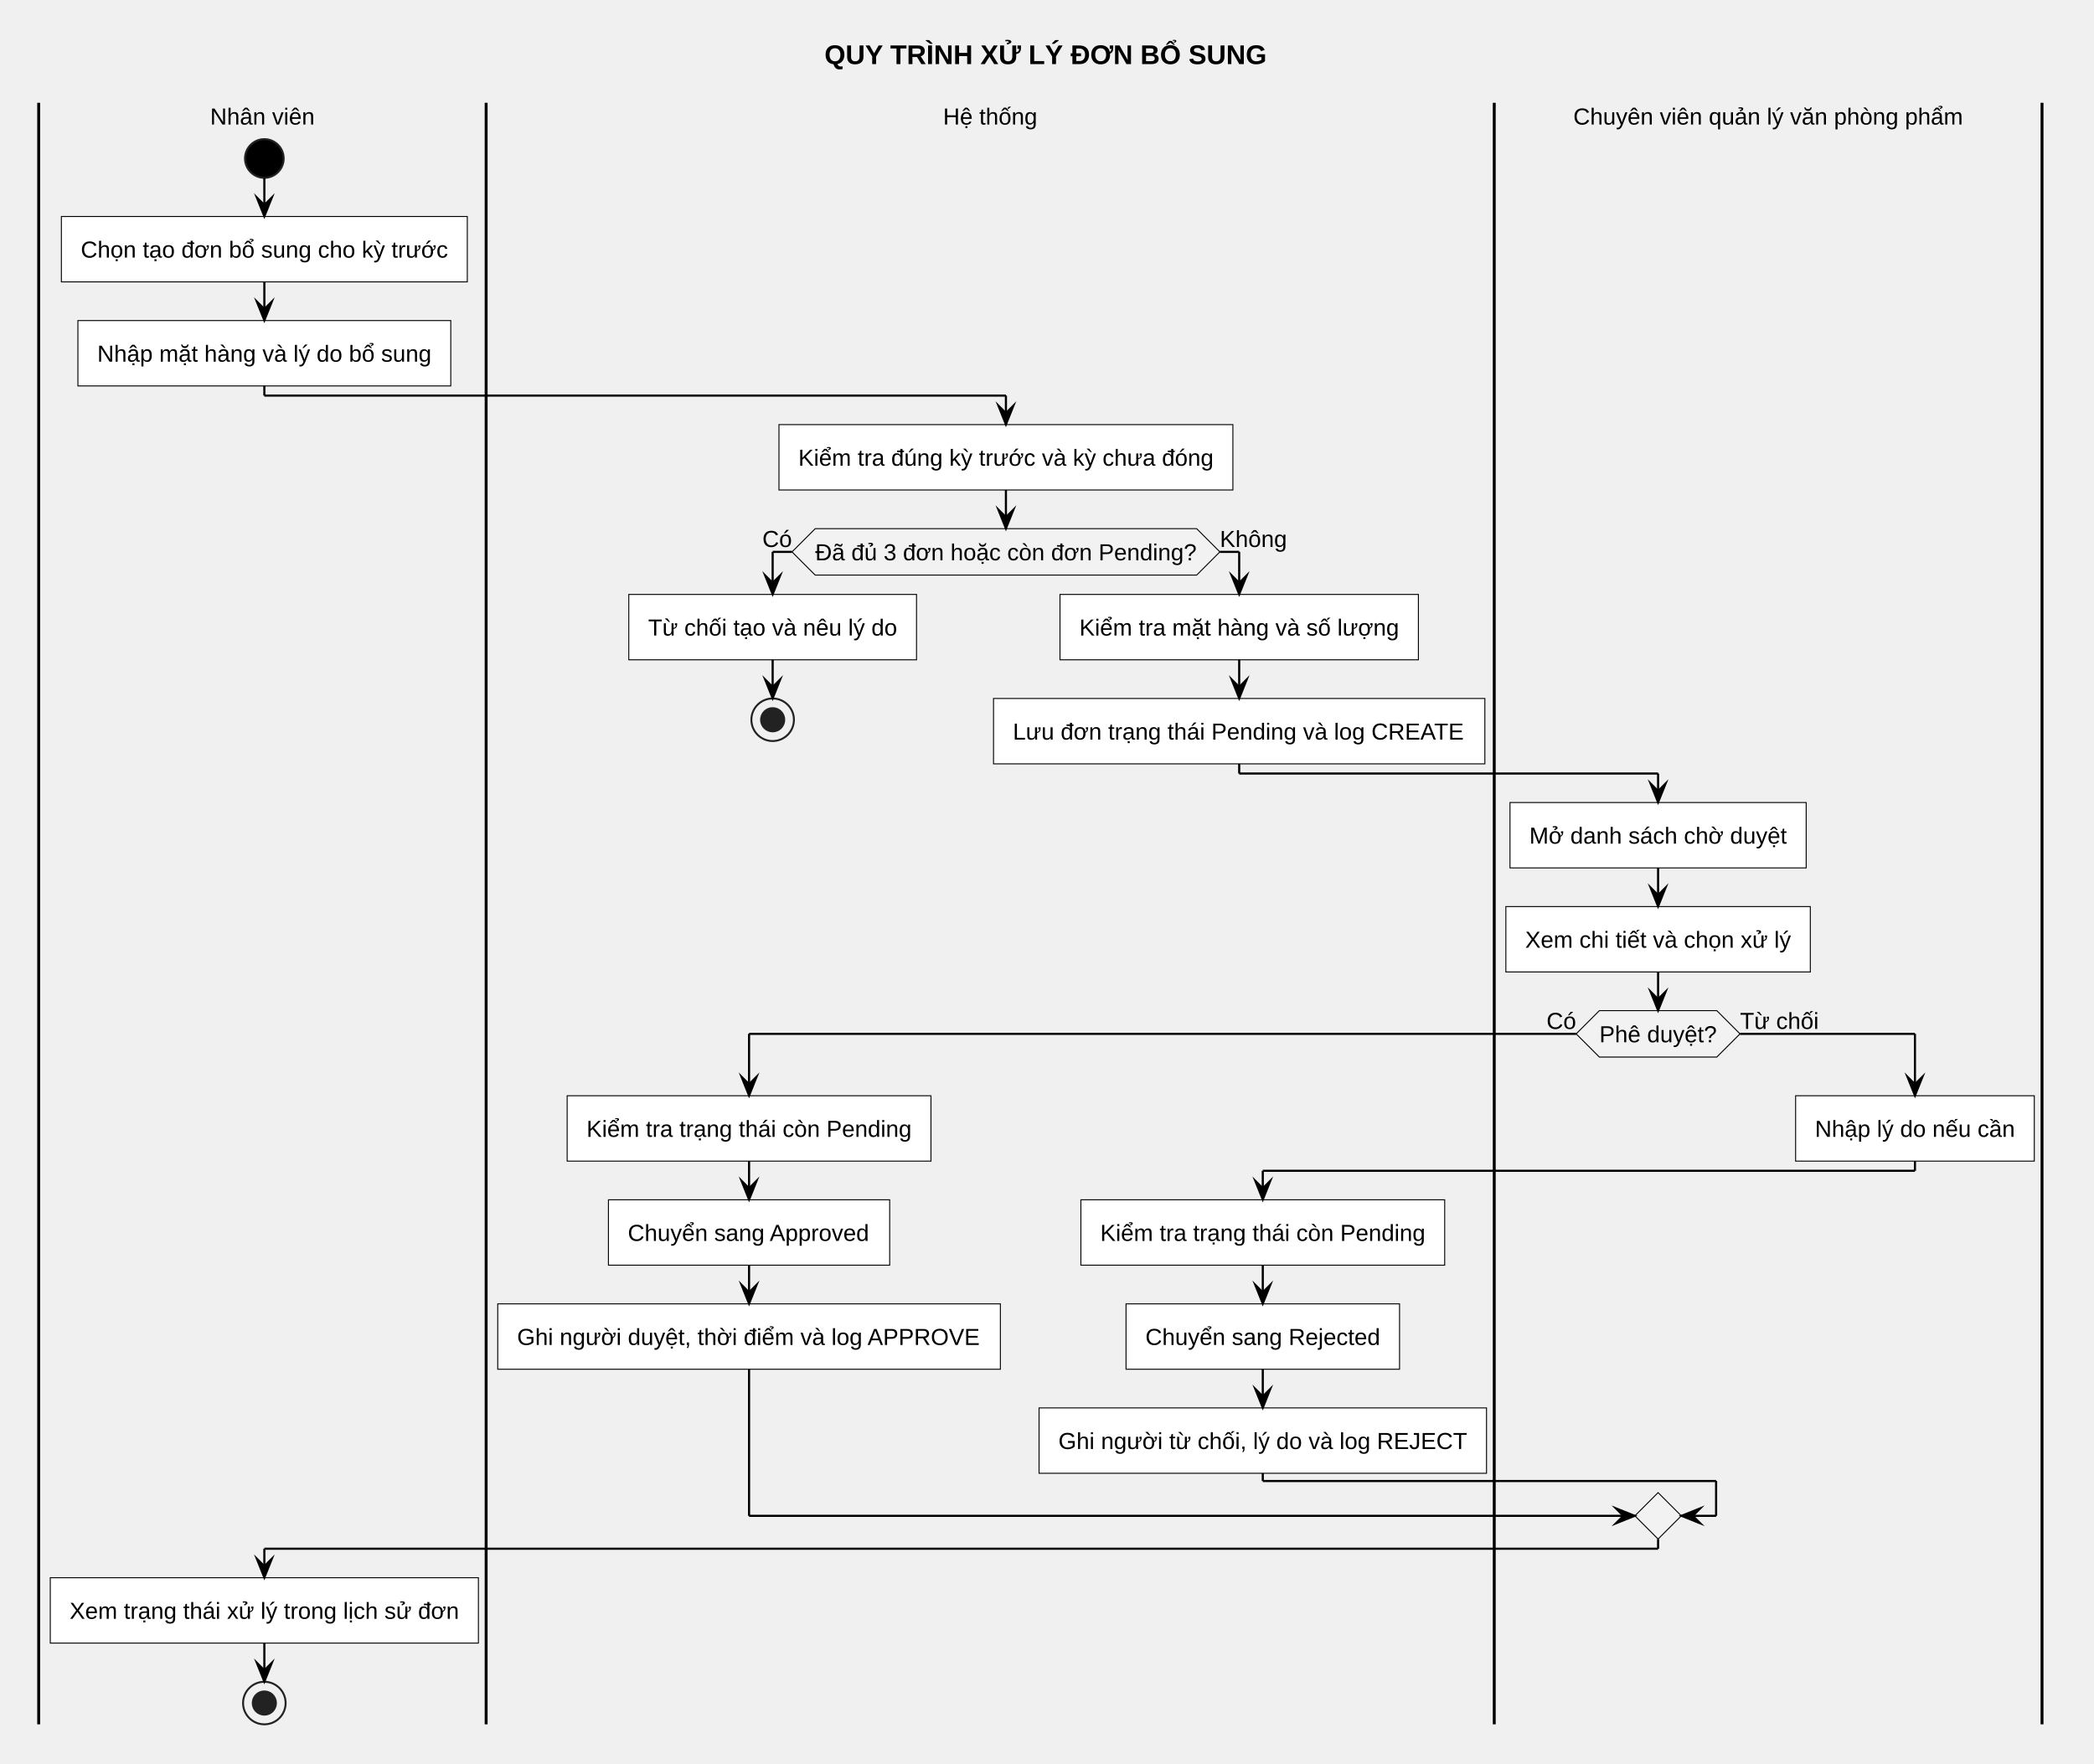
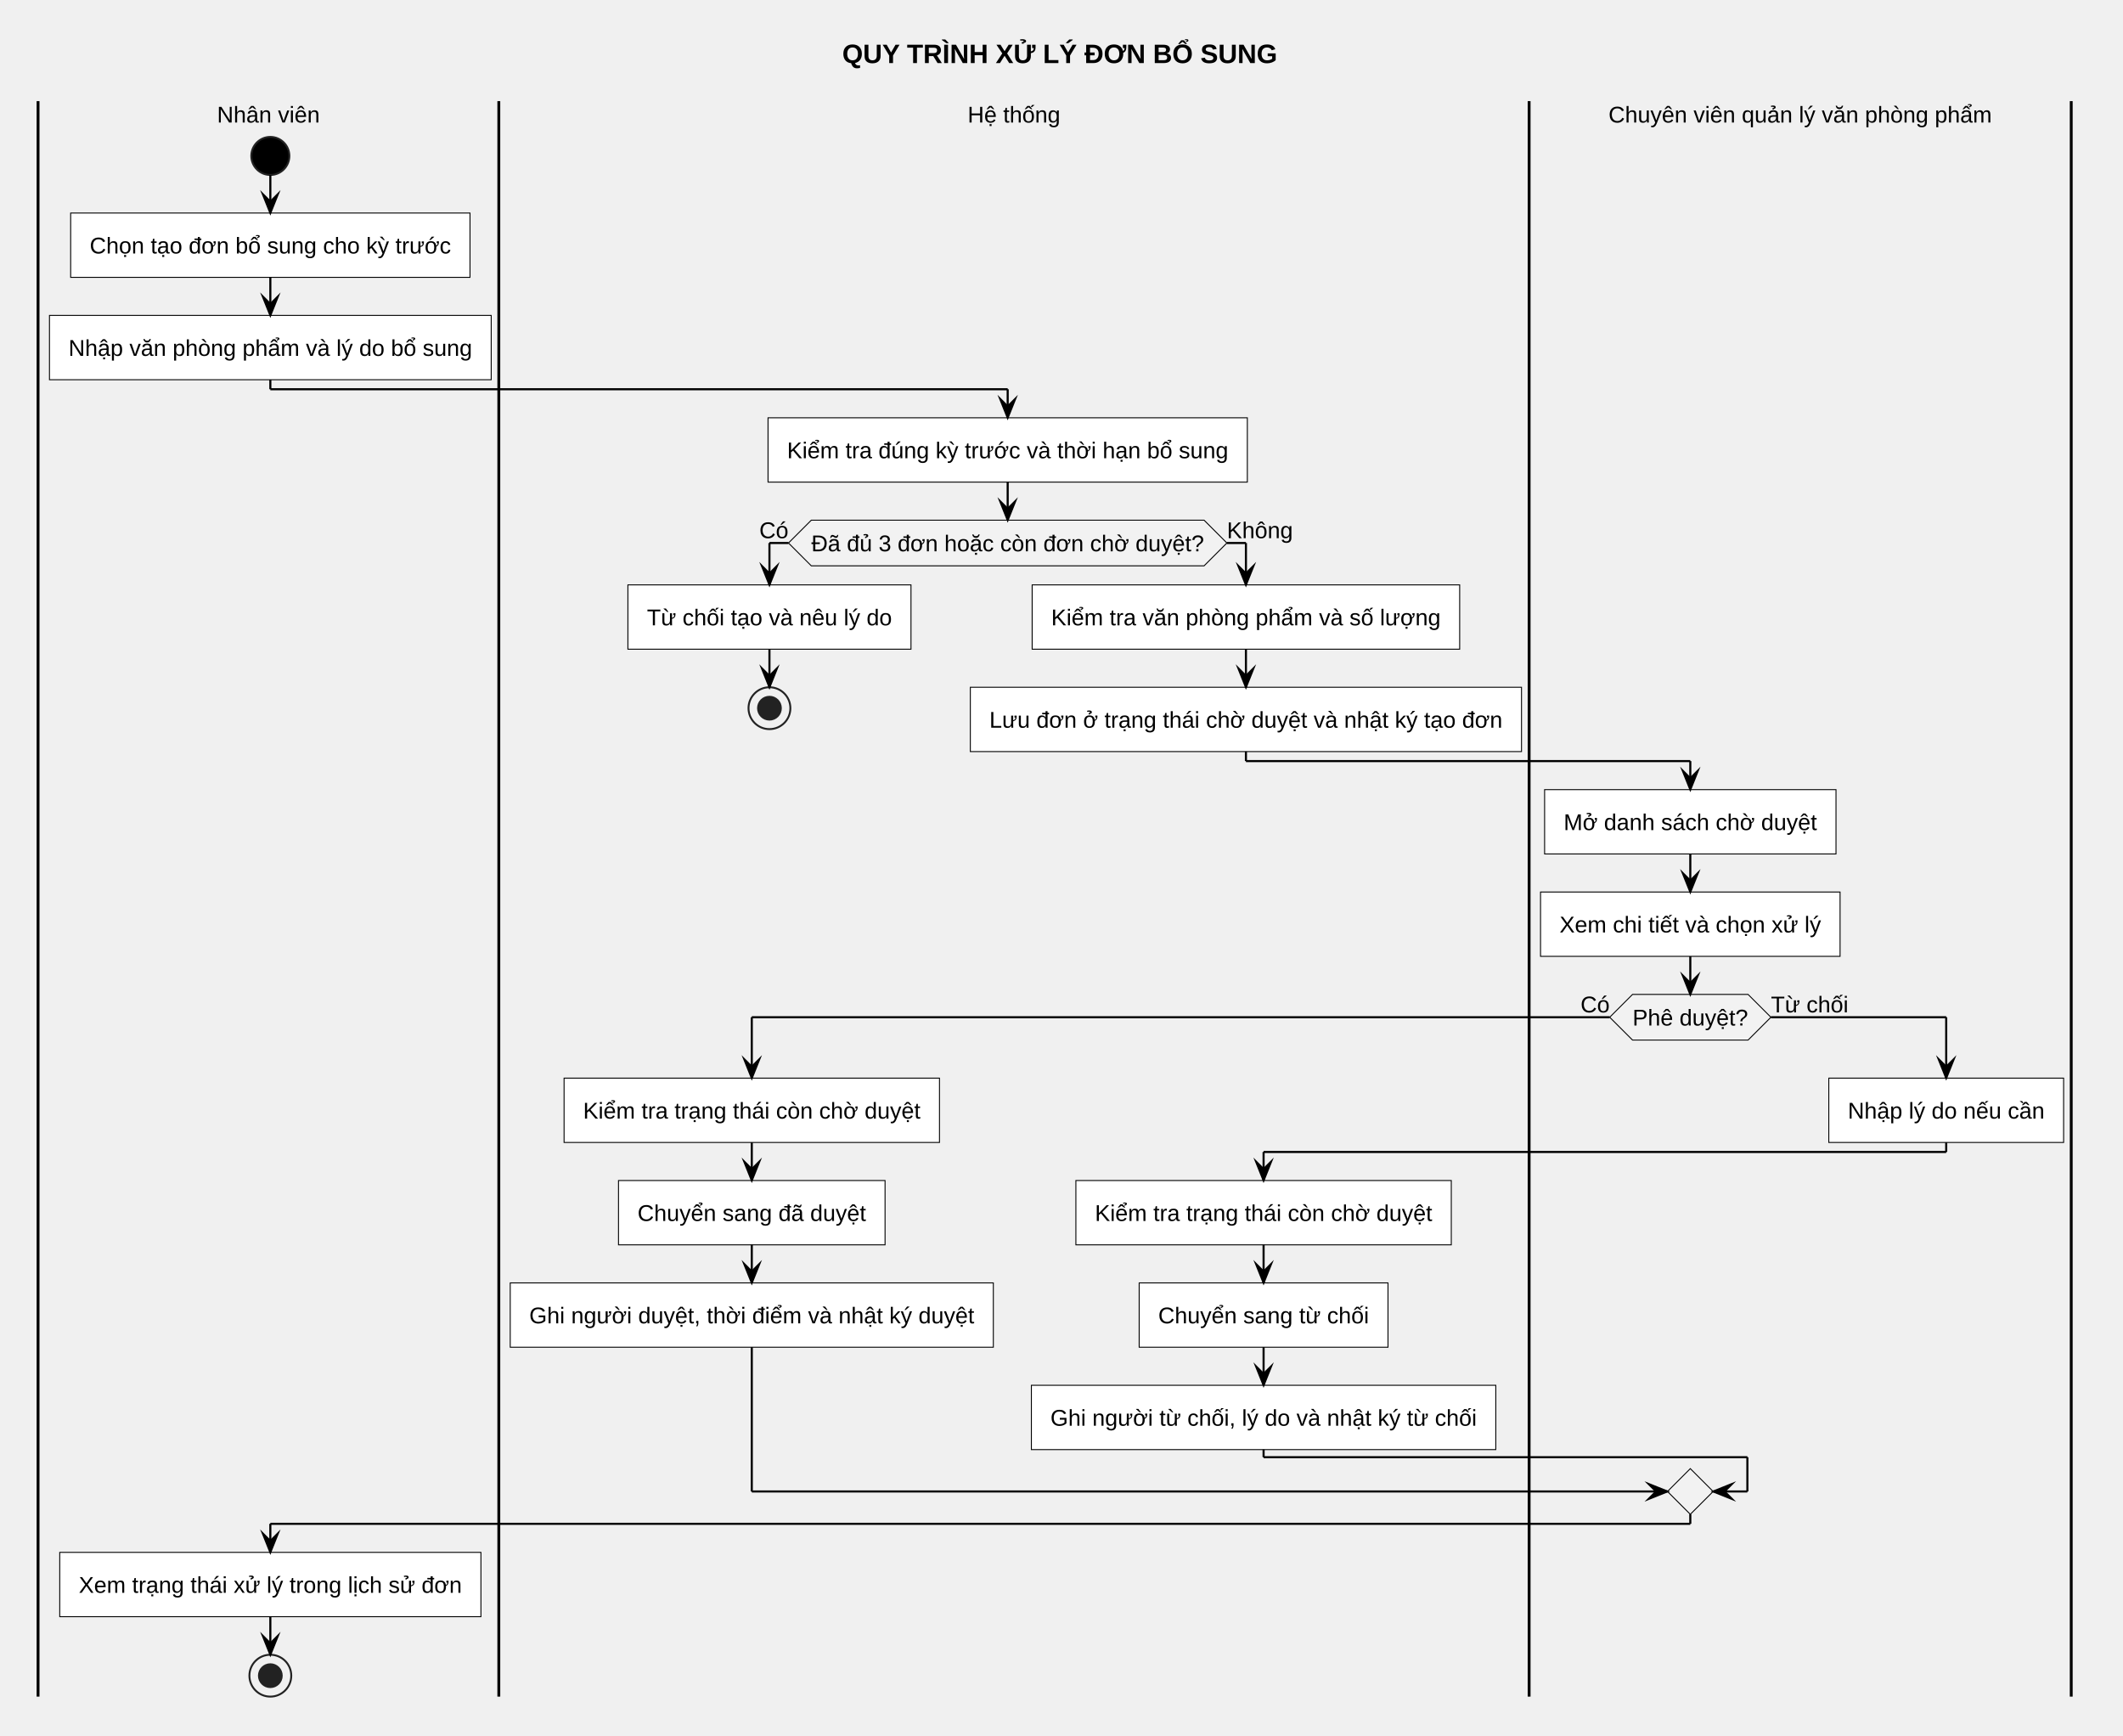
- <svg xmlns="http://www.w3.org/2000/svg" contentStyleType="text/css" data-diagram-type="ACTIVITY" height="1710px" preserveAspectRatio="none" style="width:2030px;height:1710px;background:#FFFFFF;" version="1.1" viewBox="0 0 2030 1710" width="2030.625px" zoomAndPan="magnify">
+ <svg xmlns="http://www.w3.org/2000/svg" contentStyleType="text/css" data-diagram-type="ACTIVITY" height="1710px" preserveAspectRatio="none" style="width:2092px;height:1710px;background:#FFFFFF;" version="1.1" viewBox="0 0 2092 1710" width="2092.5px" zoomAndPan="magnify">
  <defs />
  <g>
    <g class="title" data-source-line="2">
-       <text fill="#000000" font-family="Arial" font-size="26.25" font-weight="700" lengthAdjust="spacing" textLength="429.19" x="799.276" y="62.122">QUY TRÌNH XỬ LÝ ĐƠN BỔ SUNG</text>
+       <text fill="#000000" font-family="Arial" font-size="26.25" font-weight="700" lengthAdjust="spacing" textLength="429.19" x="829.958" y="62.122">QUY TRÌNH XỬ LÝ ĐƠN BỔ SUNG</text>
    </g>
-     <rect fill="none" height="25.873" style="stroke:none;stroke-width:1.875;" width="1943.367" x="37.5" y="99.641" />
-     <ellipse cx="256.267" cy="153.638" fill="#000000" rx="18.75" ry="18.75" style="stroke:#222222;stroke-width:1.875;" />
-     <rect fill="#FFFFFF" height="63.373" style="stroke:#000000;stroke-width:0.938;" width="393.512" x="59.511" y="209.888" />
-     <text fill="#000000" font-family="Arial" font-size="22.5" lengthAdjust="spacing" textLength="356.012" x="78.261" y="249.743">Chọn tạo đơn bổ sung cho kỳ trước</text>
-     <rect fill="#FFFFFF" height="63.373" style="stroke:#000000;stroke-width:0.938;" width="361.465" x="75.535" y="310.761" />
-     <text fill="#000000" font-family="Arial" font-size="22.5" lengthAdjust="spacing" textLength="323.965" x="94.285" y="350.616">Nhập mặt hàng và lý do bổ sung</text>
-     <rect fill="#FFFFFF" height="63.373" style="stroke:#000000;stroke-width:0.938;" width="415.034" x="48.75" y="1529.489" />
-     <text fill="#000000" font-family="Arial" font-size="22.5" lengthAdjust="spacing" textLength="377.534" x="67.5" y="1569.344">Xem trạng thái xử lý trong lịch sử đơn</text>
-     <ellipse cx="256.267" cy="1650.987" fill="none" rx="20.625" ry="20.625" style="stroke:#222222;stroke-width:1.875;" />
-     <ellipse cx="256.267" cy="1650.987" fill="#222222" rx="11.25" ry="11.25" style="stroke:#222222;stroke-width:1.875;" />
+     <rect fill="none" height="25.873" style="stroke:none;stroke-width:1.875;" width="2004.732" x="37.5" y="99.641" />
+     <ellipse cx="266.391" cy="153.638" fill="#000000" rx="18.75" ry="18.75" style="stroke:#222222;stroke-width:1.875;" />
+     <rect fill="#FFFFFF" height="63.373" style="stroke:#000000;stroke-width:0.938;" width="393.512" x="69.635" y="209.888" />
+     <text fill="#000000" font-family="Arial" font-size="22.5" lengthAdjust="spacing" textLength="356.012" x="88.385" y="249.743">Chọn tạo đơn bổ sung cho kỳ trước</text>
+     <rect fill="#FFFFFF" height="63.373" style="stroke:#000000;stroke-width:0.938;" width="435.282" x="48.75" y="310.761" />
+     <text fill="#000000" font-family="Arial" font-size="22.5" lengthAdjust="spacing" textLength="397.782" x="67.5" y="350.616">Nhập văn phòng phẩm và lý do bổ sung</text>
+     <rect fill="#FFFFFF" height="63.373" style="stroke:#000000;stroke-width:0.938;" width="415.034" x="58.874" y="1529.489" />
+     <text fill="#000000" font-family="Arial" font-size="22.5" lengthAdjust="spacing" textLength="377.534" x="77.624" y="1569.344">Xem trạng thái xử lý trong lịch sử đơn</text>
+     <ellipse cx="266.391" cy="1650.987" fill="none" rx="20.625" ry="20.625" style="stroke:#222222;stroke-width:1.875;" />
+     <ellipse cx="266.391" cy="1650.987" fill="#222222" rx="11.25" ry="11.25" style="stroke:#222222;stroke-width:1.875;" />
    <line style="stroke:#000000;stroke-width:2.812;" x1="37.5" x2="37.5" y1="99.641" y2="1671.612" />
-     <rect fill="#FFFFFF" height="63.373" style="stroke:#000000;stroke-width:0.938;" width="440.05" x="755.155" y="411.634" />
-     <text fill="#000000" font-family="Arial" font-size="22.5" lengthAdjust="spacing" textLength="402.55" x="773.905" y="451.489">Kiểm tra đúng kỳ trước và kỳ chưa đóng</text>
-     <polygon fill="#F2F2F2" points="790.291,512.507,1160.069,512.507,1182.569,535.007,1160.069,557.507,790.291,557.507,767.791,535.007,790.291,512.507" style="stroke:#000000;stroke-width:0.938;stroke-linejoin:miter;stroke-miterlimit:10;" />
-     <text fill="#000000" font-family="Arial" font-size="22.5" lengthAdjust="spacing" textLength="369.778" x="790.291" y="543.175">Đã đủ 3 đơn hoặc còn đơn Pending?</text>
-     <text fill="#000000" font-family="Arial" font-size="22.5" lengthAdjust="spacing" textLength="28.762" x="739.029" y="530.239">Có</text>
-     <text fill="#000000" font-family="Arial" font-size="22.5" lengthAdjust="spacing" textLength="65.061" x="1182.569" y="530.239">Không</text>
-     <rect fill="#FFFFFF" height="63.373" style="stroke:#000000;stroke-width:0.938;" width="278.947" x="609.568" y="576.257" />
-     <text fill="#000000" font-family="Arial" font-size="22.5" lengthAdjust="spacing" textLength="241.446" x="628.318" y="616.111">Từ chối tạo và nêu lý do</text>
-     <ellipse cx="749.041" cy="697.755" fill="none" rx="20.625" ry="20.625" style="stroke:#222222;stroke-width:1.875;" />
-     <ellipse cx="749.041" cy="697.755" fill="#222222" rx="11.25" ry="11.25" style="stroke:#222222;stroke-width:1.875;" />
-     <rect fill="#FFFFFF" height="63.373" style="stroke:#000000;stroke-width:0.938;" width="347.457" x="1027.591" y="576.257" />
-     <text fill="#000000" font-family="Arial" font-size="22.5" lengthAdjust="spacing" textLength="309.957" x="1046.341" y="616.111">Kiểm tra mặt hàng và số lượng</text>
-     <rect fill="#FFFFFF" height="63.373" style="stroke:#000000;stroke-width:0.938;" width="476.316" x="963.161" y="677.13" />
-     <text fill="#000000" font-family="Arial" font-size="22.5" lengthAdjust="spacing" textLength="438.816" x="981.911" y="716.984">Lưu đơn trạng thái Pending và log CREATE</text>
-     <rect fill="#FFFFFF" height="63.373" style="stroke:#000000;stroke-width:0.938;" width="352.687" x="549.825" y="1062.248" />
-     <text fill="#000000" font-family="Arial" font-size="22.5" lengthAdjust="spacing" textLength="315.187" x="568.575" y="1102.103">Kiểm tra trạng thái còn Pending</text>
-     <rect fill="#FFFFFF" height="63.373" style="stroke:#000000;stroke-width:0.938;" width="272.662" x="589.838" y="1163.121" />
-     <text fill="#000000" font-family="Arial" font-size="22.5" lengthAdjust="spacing" textLength="235.162" x="608.588" y="1202.976">Chuyển sang Approved</text>
-     <rect fill="#FFFFFF" height="63.373" style="stroke:#000000;stroke-width:0.938;" width="487.269" x="482.534" y="1263.994" />
-     <text fill="#000000" font-family="Arial" font-size="22.5" lengthAdjust="spacing" textLength="449.769" x="501.284" y="1303.848">Ghi người duyệt, thời điểm và log APPROVE</text>
-     <rect fill="#FFFFFF" height="63.373" style="stroke:#000000;stroke-width:0.938;" width="352.687" x="1047.849" y="1163.121" />
-     <text fill="#000000" font-family="Arial" font-size="22.5" lengthAdjust="spacing" textLength="315.187" x="1066.599" y="1202.976">Kiểm tra trạng thái còn Pending</text>
-     <rect fill="#FFFFFF" height="63.373" style="stroke:#000000;stroke-width:0.938;" width="265.148" x="1091.618" y="1263.994" />
-     <text fill="#000000" font-family="Arial" font-size="22.5" lengthAdjust="spacing" textLength="227.648" x="1110.368" y="1303.848">Chuyển sang Rejected</text>
-     <rect fill="#FFFFFF" height="63.373" style="stroke:#000000;stroke-width:0.938;" width="433.777" x="1007.303" y="1364.866" />
-     <text fill="#000000" font-family="Arial" font-size="22.5" lengthAdjust="spacing" textLength="396.277" x="1026.053" y="1404.721">Ghi người từ chối, lý do và log REJECT</text>
-     <line style="stroke:#000000;stroke-width:2.812;" x1="471.284" x2="471.284" y1="99.641" y2="1671.612" />
-     <rect fill="#FFFFFF" height="63.373" style="stroke:#000000;stroke-width:0.938;" width="287.142" x="1463.84" y="778.002" />
-     <text fill="#000000" font-family="Arial" font-size="22.5" lengthAdjust="spacing" textLength="249.642" x="1482.59" y="817.857">Mở danh sách chờ duyệt</text>
-     <rect fill="#FFFFFF" height="63.373" style="stroke:#000000;stroke-width:0.938;" width="295.162" x="1459.83" y="878.875" />
-     <text fill="#000000" font-family="Arial" font-size="22.5" lengthAdjust="spacing" textLength="257.662" x="1478.58" y="918.73">Xem chi tiết và chọn xử lý</text>
-     <polygon fill="#F2F2F2" points="1550.491,979.748,1664.332,979.748,1686.832,1002.248,1664.332,1024.748,1550.491,1024.748,1527.991,1002.248,1550.491,979.748" style="stroke:#000000;stroke-width:0.938;stroke-linejoin:miter;stroke-miterlimit:10;" />
-     <text fill="#000000" font-family="Arial" font-size="22.5" lengthAdjust="spacing" textLength="113.84" x="1550.491" y="1010.416">Phê duyệt?</text>
-     <text fill="#000000" font-family="Arial" font-size="22.5" lengthAdjust="spacing" textLength="28.762" x="1499.229" y="997.48">Có</text>
-     <text fill="#000000" font-family="Arial" font-size="22.5" lengthAdjust="spacing" textLength="76.333" x="1686.832" y="997.48">Từ chối</text>
-     <rect fill="#FFFFFF" height="63.373" style="stroke:#000000;stroke-width:0.938;" width="231.387" x="1740.73" y="1062.248" />
-     <text fill="#000000" font-family="Arial" font-size="22.5" lengthAdjust="spacing" textLength="193.887" x="1759.48" y="1102.103">Nhập lý do nếu cần</text>
-     <polygon fill="#F2F2F2" points="1607.411,1446.989,1629.911,1469.489,1607.411,1491.989,1584.911,1469.489,1607.411,1446.989" style="stroke:#000000;stroke-width:0.938;stroke-linejoin:miter;stroke-miterlimit:10;" />
-     <line style="stroke:#000000;stroke-width:2.812;" x1="1448.58" x2="1448.58" y1="99.641" y2="1671.612" />
-     <line style="stroke:#000000;stroke-width:2.812;" x1="1979.616" x2="1979.616" y1="99.641" y2="1671.612" />
-     <line style="stroke:#000000;stroke-width:2.062;" x1="256.267" x2="256.267" y1="172.388" y2="209.888" />
-     <polygon fill="#000000" points="248.767,191.138,256.267,209.888,263.767,191.138,256.267,198.638" style="stroke:#000000;stroke-width:1.875;stroke-linejoin:miter;stroke-miterlimit:10;" />
-     <line style="stroke:#000000;stroke-width:2.062;" x1="256.267" x2="256.267" y1="273.261" y2="310.761" />
-     <polygon fill="#000000" points="248.767,292.011,256.267,310.761,263.767,292.011,256.267,299.511" style="stroke:#000000;stroke-width:1.875;stroke-linejoin:miter;stroke-miterlimit:10;" />
-     <line style="stroke:#000000;stroke-width:2.062;" x1="256.267" x2="256.267" y1="1592.862" y2="1630.362" />
-     <polygon fill="#000000" points="248.767,1611.612,256.267,1630.362,263.767,1611.612,256.267,1619.112" style="stroke:#000000;stroke-width:1.875;stroke-linejoin:miter;stroke-miterlimit:10;" />
-     <line style="stroke:#000000;stroke-width:2.062;" x1="749.041" x2="749.041" y1="639.63" y2="677.13" />
-     <polygon fill="#000000" points="741.541,658.38,749.041,677.13,756.541,658.38,749.041,665.88" style="stroke:#000000;stroke-width:1.875;stroke-linejoin:miter;stroke-miterlimit:10;" />
-     <line style="stroke:#000000;stroke-width:2.062;" x1="1201.319" x2="1201.319" y1="639.63" y2="677.13" />
-     <polygon fill="#000000" points="1193.819,658.38,1201.319,677.13,1208.819,658.38,1201.319,665.88" style="stroke:#000000;stroke-width:1.875;stroke-linejoin:miter;stroke-miterlimit:10;" />
-     <line style="stroke:#000000;stroke-width:2.062;" x1="767.791" x2="749.041" y1="535.007" y2="535.007" />
-     <line style="stroke:#000000;stroke-width:2.062;" x1="749.041" x2="749.041" y1="535.007" y2="576.257" />
-     <polygon fill="#000000" points="741.541,557.507,749.041,576.257,756.541,557.507,749.041,565.007" style="stroke:#000000;stroke-width:1.875;stroke-linejoin:miter;stroke-miterlimit:10;" />
-     <line style="stroke:#000000;stroke-width:2.062;" x1="1182.569" x2="1201.319" y1="535.007" y2="535.007" />
-     <line style="stroke:#000000;stroke-width:2.062;" x1="1201.319" x2="1201.319" y1="535.007" y2="576.257" />
-     <polygon fill="#000000" points="1193.819,557.507,1201.319,576.257,1208.819,557.507,1201.319,565.007" style="stroke:#000000;stroke-width:1.875;stroke-linejoin:miter;stroke-miterlimit:10;" />
-     <line style="stroke:#000000;stroke-width:2.062;" x1="1201.319" x2="1201.319" y1="740.502" y2="749.877" />
-     <line style="stroke:#000000;stroke-width:2.062;" x1="1201.319" x2="1607.411" y1="749.877" y2="749.877" />
-     <line style="stroke:#000000;stroke-width:2.062;" x1="1607.411" x2="1607.411" y1="749.877" y2="778.002" />
-     <polygon fill="#000000" points="1599.911,759.252,1607.411,778.002,1614.911,759.252,1607.411,766.752" style="stroke:#000000;stroke-width:1.875;stroke-linejoin:miter;stroke-miterlimit:10;" />
-     <line style="stroke:#000000;stroke-width:2.062;" x1="975.18" x2="975.18" y1="475.007" y2="512.507" />
-     <polygon fill="#000000" points="967.68,493.757,975.18,512.507,982.68,493.757,975.18,501.257" style="stroke:#000000;stroke-width:1.875;stroke-linejoin:miter;stroke-miterlimit:10;" />
-     <line style="stroke:#000000;stroke-width:2.062;" x1="726.169" x2="726.169" y1="1125.621" y2="1163.121" />
-     <polygon fill="#000000" points="718.669,1144.371,726.169,1163.121,733.669,1144.371,726.169,1151.871" style="stroke:#000000;stroke-width:1.875;stroke-linejoin:miter;stroke-miterlimit:10;" />
-     <line style="stroke:#000000;stroke-width:2.062;" x1="726.169" x2="726.169" y1="1226.494" y2="1263.994" />
-     <polygon fill="#000000" points="718.669,1245.244,726.169,1263.994,733.669,1245.244,726.169,1252.744" style="stroke:#000000;stroke-width:1.875;stroke-linejoin:miter;stroke-miterlimit:10;" />
-     <line style="stroke:#000000;stroke-width:2.062;" x1="1224.192" x2="1224.192" y1="1226.494" y2="1263.994" />
-     <polygon fill="#000000" points="1216.692,1245.244,1224.192,1263.994,1231.692,1245.244,1224.192,1252.744" style="stroke:#000000;stroke-width:1.875;stroke-linejoin:miter;stroke-miterlimit:10;" />
-     <line style="stroke:#000000;stroke-width:2.062;" x1="1224.192" x2="1224.192" y1="1327.366" y2="1364.866" />
-     <polygon fill="#000000" points="1216.692,1346.116,1224.192,1364.866,1231.692,1346.116,1224.192,1353.616" style="stroke:#000000;stroke-width:1.875;stroke-linejoin:miter;stroke-miterlimit:10;" />
-     <line style="stroke:#000000;stroke-width:2.062;" x1="1607.411" x2="1607.411" y1="841.375" y2="878.875" />
-     <polygon fill="#000000" points="1599.911,860.125,1607.411,878.875,1614.911,860.125,1607.411,867.625" style="stroke:#000000;stroke-width:1.875;stroke-linejoin:miter;stroke-miterlimit:10;" />
-     <line style="stroke:#000000;stroke-width:2.062;" x1="1686.832" x2="1856.423" y1="1002.248" y2="1002.248" />
-     <line style="stroke:#000000;stroke-width:2.062;" x1="1856.423" x2="1856.423" y1="1002.248" y2="1062.248" />
-     <polygon fill="#000000" points="1848.923,1043.498,1856.423,1062.248,1863.923,1043.498,1856.423,1050.998" style="stroke:#000000;stroke-width:1.875;stroke-linejoin:miter;stroke-miterlimit:10;" />
-     <line style="stroke:#000000;stroke-width:2.062;" x1="1607.411" x2="1607.411" y1="942.248" y2="979.748" />
-     <polygon fill="#000000" points="1599.911,960.998,1607.411,979.748,1614.911,960.998,1607.411,968.498" style="stroke:#000000;stroke-width:1.875;stroke-linejoin:miter;stroke-miterlimit:10;" />
-     <line style="stroke:#000000;stroke-width:2.062;" x1="256.267" x2="256.267" y1="374.134" y2="383.509" />
-     <line style="stroke:#000000;stroke-width:2.062;" x1="256.267" x2="975.18" y1="383.509" y2="383.509" />
-     <line style="stroke:#000000;stroke-width:2.062;" x1="975.18" x2="975.18" y1="383.509" y2="411.634" />
-     <polygon fill="#000000" points="967.68,392.884,975.18,411.634,982.68,392.884,975.18,400.384" style="stroke:#000000;stroke-width:1.875;stroke-linejoin:miter;stroke-miterlimit:10;" />
-     <line style="stroke:#000000;stroke-width:2.062;" x1="1856.423" x2="1856.423" y1="1125.621" y2="1134.996" />
-     <line style="stroke:#000000;stroke-width:2.062;" x1="1856.423" x2="1224.192" y1="1134.996" y2="1134.996" />
-     <line style="stroke:#000000;stroke-width:2.062;" x1="1224.192" x2="1224.192" y1="1134.996" y2="1163.121" />
-     <polygon fill="#000000" points="1216.692,1144.371,1224.192,1163.121,1231.692,1144.371,1224.192,1151.871" style="stroke:#000000;stroke-width:1.875;stroke-linejoin:miter;stroke-miterlimit:10;" />
-     <line style="stroke:#000000;stroke-width:2.062;" x1="1527.991" x2="726.169" y1="1002.248" y2="1002.248" />
-     <line style="stroke:#000000;stroke-width:2.062;" x1="726.169" x2="726.169" y1="1002.248" y2="1062.248" />
-     <polygon fill="#000000" points="718.669,1043.498,726.169,1062.248,733.669,1043.498,726.169,1050.998" style="stroke:#000000;stroke-width:1.875;stroke-linejoin:miter;stroke-miterlimit:10;" />
-     <line style="stroke:#000000;stroke-width:2.062;" x1="726.169" x2="726.169" y1="1327.366" y2="1469.489" />
-     <line style="stroke:#000000;stroke-width:2.062;" x1="726.169" x2="1584.911" y1="1469.489" y2="1469.489" />
-     <polygon fill="#000000" points="1566.161,1461.989,1584.911,1469.489,1566.161,1476.989,1573.661,1469.489" style="stroke:#000000;stroke-width:1.875;stroke-linejoin:miter;stroke-miterlimit:10;" />
-     <line style="stroke:#000000;stroke-width:2.062;" x1="1224.192" x2="1224.192" y1="1428.239" y2="1435.739" />
-     <line style="stroke:#000000;stroke-width:2.062;" x1="1224.192" x2="1663.661" y1="1435.739" y2="1435.739" />
-     <line style="stroke:#000000;stroke-width:2.062;" x1="1663.661" x2="1663.661" y1="1435.739" y2="1469.489" />
-     <line style="stroke:#000000;stroke-width:2.062;" x1="1663.661" x2="1629.911" y1="1469.489" y2="1469.489" />
-     <polygon fill="#000000" points="1648.661,1461.989,1629.911,1469.489,1648.661,1476.989,1641.161,1469.489" style="stroke:#000000;stroke-width:1.875;stroke-linejoin:miter;stroke-miterlimit:10;" />
-     <line style="stroke:#000000;stroke-width:2.062;" x1="1607.411" x2="1607.411" y1="1491.989" y2="1501.364" />
-     <line style="stroke:#000000;stroke-width:2.062;" x1="1607.411" x2="256.267" y1="1501.364" y2="1501.364" />
-     <line style="stroke:#000000;stroke-width:2.062;" x1="256.267" x2="256.267" y1="1501.364" y2="1529.489" />
-     <polygon fill="#000000" points="248.767,1510.739,256.267,1529.489,263.767,1510.739,256.267,1518.239" style="stroke:#000000;stroke-width:1.875;stroke-linejoin:miter;stroke-miterlimit:10;" />
-     <text fill="#000000" font-family="Arial" font-size="22.5" lengthAdjust="spacing" textLength="101.316" x="203.734" y="120.745">Nhân viên</text>
-     <text fill="#000000" font-family="Arial" font-size="22.5" lengthAdjust="spacing" textLength="91.318" x="914.273" y="120.745">Hệ thống</text>
-     <text fill="#000000" font-family="Arial" font-size="22.5" lengthAdjust="spacing" textLength="377.765" x="1525.216" y="120.745">Chuyên viên quản lý văn phòng phẩm</text>
+     <rect fill="#FFFFFF" height="63.373" style="stroke:#000000;stroke-width:0.938;" width="472.284" x="756.828" y="411.634" />
+     <text fill="#000000" font-family="Arial" font-size="22.5" lengthAdjust="spacing" textLength="434.784" x="775.578" y="451.489">Kiểm tra đúng kỳ trước và thời hạn bổ sung</text>
+     <polygon fill="#F2F2F2" points="799.462,512.507,1186.478,512.507,1208.978,535.007,1186.478,557.507,799.462,557.507,776.962,535.007,799.462,512.507" style="stroke:#000000;stroke-width:0.938;stroke-linejoin:miter;stroke-miterlimit:10;" />
+     <text fill="#000000" font-family="Arial" font-size="22.5" lengthAdjust="spacing" textLength="387.015" x="799.462" y="543.175">Đã đủ 3 đơn hoặc còn đơn chờ duyệt?</text>
+     <text fill="#000000" font-family="Arial" font-size="22.5" lengthAdjust="spacing" textLength="28.762" x="748.2" y="530.239">Có</text>
+     <text fill="#000000" font-family="Arial" font-size="22.5" lengthAdjust="spacing" textLength="65.061" x="1208.978" y="530.239">Không</text>
+     <rect fill="#FFFFFF" height="63.373" style="stroke:#000000;stroke-width:0.938;" width="278.947" x="618.739" y="576.257" />
+     <text fill="#000000" font-family="Arial" font-size="22.5" lengthAdjust="spacing" textLength="241.446" x="637.489" y="616.111">Từ chối tạo và nêu lý do</text>
+     <ellipse cx="758.212" cy="697.755" fill="none" rx="20.625" ry="20.625" style="stroke:#222222;stroke-width:1.875;" />
+     <ellipse cx="758.212" cy="697.755" fill="#222222" rx="11.25" ry="11.25" style="stroke:#222222;stroke-width:1.875;" />
+     <rect fill="#FFFFFF" height="63.373" style="stroke:#000000;stroke-width:0.938;" width="421.274" x="1017.091" y="576.257" />
+     <text fill="#000000" font-family="Arial" font-size="22.5" lengthAdjust="spacing" textLength="383.774" x="1035.841" y="616.111">Kiểm tra văn phòng phẩm và số lượng</text>
+     <rect fill="#FFFFFF" height="63.373" style="stroke:#000000;stroke-width:0.938;" width="543.124" x="956.166" y="677.13" />
+     <text fill="#000000" font-family="Arial" font-size="22.5" lengthAdjust="spacing" textLength="505.624" x="974.916" y="716.984">Lưu đơn ở trạng thái chờ duyệt và nhật ký tạo đơn</text>
+     <rect fill="#FFFFFF" height="63.373" style="stroke:#000000;stroke-width:0.938;" width="369.924" x="555.841" y="1062.248" />
+     <text fill="#000000" font-family="Arial" font-size="22.5" lengthAdjust="spacing" textLength="332.424" x="574.591" y="1102.103">Kiểm tra trạng thái còn chờ duyệt</text>
+     <rect fill="#FFFFFF" height="63.373" style="stroke:#000000;stroke-width:0.938;" width="262.665" x="609.47" y="1163.121" />
+     <text fill="#000000" font-family="Arial" font-size="22.5" lengthAdjust="spacing" textLength="225.165" x="628.22" y="1202.976">Chuyển sang đã duyệt</text>
+     <rect fill="#FFFFFF" height="63.373" style="stroke:#000000;stroke-width:0.938;" width="476.041" x="502.782" y="1263.994" />
+     <text fill="#000000" font-family="Arial" font-size="22.5" lengthAdjust="spacing" textLength="438.541" x="521.532" y="1303.848">Ghi người duyệt, thời điểm và nhật ký duyệt</text>
+     <rect fill="#FFFFFF" height="63.373" style="stroke:#000000;stroke-width:0.938;" width="369.924" x="1060.175" y="1163.121" />
+     <text fill="#000000" font-family="Arial" font-size="22.5" lengthAdjust="spacing" textLength="332.424" x="1078.925" y="1202.976">Kiểm tra trạng thái còn chờ duyệt</text>
+     <rect fill="#FFFFFF" height="63.373" style="stroke:#000000;stroke-width:0.938;" width="245.185" x="1122.545" y="1263.994" />
+     <text fill="#000000" font-family="Arial" font-size="22.5" lengthAdjust="spacing" textLength="207.685" x="1141.295" y="1303.848">Chuyển sang từ chối</text>
+     <rect fill="#FFFFFF" height="63.373" style="stroke:#000000;stroke-width:0.938;" width="457.628" x="1016.323" y="1364.866" />
+     <text fill="#000000" font-family="Arial" font-size="22.5" lengthAdjust="spacing" textLength="420.128" x="1035.073" y="1404.721">Ghi người từ chối, lý do và nhật ký từ chối</text>
+     <line style="stroke:#000000;stroke-width:2.812;" x1="491.532" x2="491.532" y1="99.641" y2="1671.612" />
+     <rect fill="#FFFFFF" height="63.373" style="stroke:#000000;stroke-width:0.938;" width="287.142" x="1522.05" y="778.002" />
+     <text fill="#000000" font-family="Arial" font-size="22.5" lengthAdjust="spacing" textLength="249.642" x="1540.8" y="817.857">Mở danh sách chờ duyệt</text>
+     <rect fill="#FFFFFF" height="63.373" style="stroke:#000000;stroke-width:0.938;" width="295.162" x="1518.04" y="878.875" />
+     <text fill="#000000" font-family="Arial" font-size="22.5" lengthAdjust="spacing" textLength="257.662" x="1536.79" y="918.73">Xem chi tiết và chọn xử lý</text>
+     <polygon fill="#F2F2F2" points="1608.701,979.748,1722.541,979.748,1745.041,1002.248,1722.541,1024.748,1608.701,1024.748,1586.201,1002.248,1608.701,979.748" style="stroke:#000000;stroke-width:0.938;stroke-linejoin:miter;stroke-miterlimit:10;" />
+     <text fill="#000000" font-family="Arial" font-size="22.5" lengthAdjust="spacing" textLength="113.84" x="1608.701" y="1010.416">Phê duyệt?</text>
+     <text fill="#000000" font-family="Arial" font-size="22.5" lengthAdjust="spacing" textLength="28.762" x="1557.438" y="997.48">Có</text>
+     <text fill="#000000" font-family="Arial" font-size="22.5" lengthAdjust="spacing" textLength="76.333" x="1745.041" y="997.48">Từ chối</text>
+     <rect fill="#FFFFFF" height="63.373" style="stroke:#000000;stroke-width:0.938;" width="231.387" x="1802.095" y="1062.248" />
+     <text fill="#000000" font-family="Arial" font-size="22.5" lengthAdjust="spacing" textLength="193.887" x="1820.845" y="1102.103">Nhập lý do nếu cần</text>
+     <polygon fill="#F2F2F2" points="1665.621,1446.989,1688.121,1469.489,1665.621,1491.989,1643.121,1469.489,1665.621,1446.989" style="stroke:#000000;stroke-width:0.938;stroke-linejoin:miter;stroke-miterlimit:10;" />
+     <line style="stroke:#000000;stroke-width:2.812;" x1="1506.79" x2="1506.79" y1="99.641" y2="1671.612" />
+     <line style="stroke:#000000;stroke-width:2.812;" x1="2040.981" x2="2040.981" y1="99.641" y2="1671.612" />
+     <line style="stroke:#000000;stroke-width:2.062;" x1="266.391" x2="266.391" y1="172.388" y2="209.888" />
+     <polygon fill="#000000" points="258.891,191.138,266.391,209.888,273.891,191.138,266.391,198.638" style="stroke:#000000;stroke-width:1.875;stroke-linejoin:miter;stroke-miterlimit:10;" />
+     <line style="stroke:#000000;stroke-width:2.062;" x1="266.391" x2="266.391" y1="273.261" y2="310.761" />
+     <polygon fill="#000000" points="258.891,292.011,266.391,310.761,273.891,292.011,266.391,299.511" style="stroke:#000000;stroke-width:1.875;stroke-linejoin:miter;stroke-miterlimit:10;" />
+     <line style="stroke:#000000;stroke-width:2.062;" x1="266.391" x2="266.391" y1="1592.862" y2="1630.362" />
+     <polygon fill="#000000" points="258.891,1611.612,266.391,1630.362,273.891,1611.612,266.391,1619.112" style="stroke:#000000;stroke-width:1.875;stroke-linejoin:miter;stroke-miterlimit:10;" />
+     <line style="stroke:#000000;stroke-width:2.062;" x1="758.212" x2="758.212" y1="639.63" y2="677.13" />
+     <polygon fill="#000000" points="750.712,658.38,758.212,677.13,765.712,658.38,758.212,665.88" style="stroke:#000000;stroke-width:1.875;stroke-linejoin:miter;stroke-miterlimit:10;" />
+     <line style="stroke:#000000;stroke-width:2.062;" x1="1227.728" x2="1227.728" y1="639.63" y2="677.13" />
+     <polygon fill="#000000" points="1220.228,658.38,1227.728,677.13,1235.228,658.38,1227.728,665.88" style="stroke:#000000;stroke-width:1.875;stroke-linejoin:miter;stroke-miterlimit:10;" />
+     <line style="stroke:#000000;stroke-width:2.062;" x1="776.962" x2="758.212" y1="535.007" y2="535.007" />
+     <line style="stroke:#000000;stroke-width:2.062;" x1="758.212" x2="758.212" y1="535.007" y2="576.257" />
+     <polygon fill="#000000" points="750.712,557.507,758.212,576.257,765.712,557.507,758.212,565.007" style="stroke:#000000;stroke-width:1.875;stroke-linejoin:miter;stroke-miterlimit:10;" />
+     <line style="stroke:#000000;stroke-width:2.062;" x1="1208.978" x2="1227.728" y1="535.007" y2="535.007" />
+     <line style="stroke:#000000;stroke-width:2.062;" x1="1227.728" x2="1227.728" y1="535.007" y2="576.257" />
+     <polygon fill="#000000" points="1220.228,557.507,1227.728,576.257,1235.228,557.507,1227.728,565.007" style="stroke:#000000;stroke-width:1.875;stroke-linejoin:miter;stroke-miterlimit:10;" />
+     <line style="stroke:#000000;stroke-width:2.062;" x1="1227.728" x2="1227.728" y1="740.502" y2="749.877" />
+     <line style="stroke:#000000;stroke-width:2.062;" x1="1227.728" x2="1665.621" y1="749.877" y2="749.877" />
+     <line style="stroke:#000000;stroke-width:2.062;" x1="1665.621" x2="1665.621" y1="749.877" y2="778.002" />
+     <polygon fill="#000000" points="1658.121,759.252,1665.621,778.002,1673.121,759.252,1665.621,766.752" style="stroke:#000000;stroke-width:1.875;stroke-linejoin:miter;stroke-miterlimit:10;" />
+     <line style="stroke:#000000;stroke-width:2.062;" x1="992.97" x2="992.97" y1="475.007" y2="512.507" />
+     <polygon fill="#000000" points="985.47,493.757,992.97,512.507,1000.47,493.757,992.97,501.257" style="stroke:#000000;stroke-width:1.875;stroke-linejoin:miter;stroke-miterlimit:10;" />
+     <line style="stroke:#000000;stroke-width:2.062;" x1="740.803" x2="740.803" y1="1125.621" y2="1163.121" />
+     <polygon fill="#000000" points="733.303,1144.371,740.803,1163.121,748.303,1144.371,740.803,1151.871" style="stroke:#000000;stroke-width:1.875;stroke-linejoin:miter;stroke-miterlimit:10;" />
+     <line style="stroke:#000000;stroke-width:2.062;" x1="740.803" x2="740.803" y1="1226.494" y2="1263.994" />
+     <polygon fill="#000000" points="733.303,1245.244,740.803,1263.994,748.303,1245.244,740.803,1252.744" style="stroke:#000000;stroke-width:1.875;stroke-linejoin:miter;stroke-miterlimit:10;" />
+     <line style="stroke:#000000;stroke-width:2.062;" x1="1245.137" x2="1245.137" y1="1226.494" y2="1263.994" />
+     <polygon fill="#000000" points="1237.637,1245.244,1245.137,1263.994,1252.637,1245.244,1245.137,1252.744" style="stroke:#000000;stroke-width:1.875;stroke-linejoin:miter;stroke-miterlimit:10;" />
+     <line style="stroke:#000000;stroke-width:2.062;" x1="1245.137" x2="1245.137" y1="1327.366" y2="1364.866" />
+     <polygon fill="#000000" points="1237.637,1346.116,1245.137,1364.866,1252.637,1346.116,1245.137,1353.616" style="stroke:#000000;stroke-width:1.875;stroke-linejoin:miter;stroke-miterlimit:10;" />
+     <line style="stroke:#000000;stroke-width:2.062;" x1="1665.621" x2="1665.621" y1="841.375" y2="878.875" />
+     <polygon fill="#000000" points="1658.121,860.125,1665.621,878.875,1673.121,860.125,1665.621,867.625" style="stroke:#000000;stroke-width:1.875;stroke-linejoin:miter;stroke-miterlimit:10;" />
+     <line style="stroke:#000000;stroke-width:2.062;" x1="1745.041" x2="1917.788" y1="1002.248" y2="1002.248" />
+     <line style="stroke:#000000;stroke-width:2.062;" x1="1917.788" x2="1917.788" y1="1002.248" y2="1062.248" />
+     <polygon fill="#000000" points="1910.288,1043.498,1917.788,1062.248,1925.288,1043.498,1917.788,1050.998" style="stroke:#000000;stroke-width:1.875;stroke-linejoin:miter;stroke-miterlimit:10;" />
+     <line style="stroke:#000000;stroke-width:2.062;" x1="1665.621" x2="1665.621" y1="942.248" y2="979.748" />
+     <polygon fill="#000000" points="1658.121,960.998,1665.621,979.748,1673.121,960.998,1665.621,968.498" style="stroke:#000000;stroke-width:1.875;stroke-linejoin:miter;stroke-miterlimit:10;" />
+     <line style="stroke:#000000;stroke-width:2.062;" x1="266.391" x2="266.391" y1="374.134" y2="383.509" />
+     <line style="stroke:#000000;stroke-width:2.062;" x1="266.391" x2="992.97" y1="383.509" y2="383.509" />
+     <line style="stroke:#000000;stroke-width:2.062;" x1="992.97" x2="992.97" y1="383.509" y2="411.634" />
+     <polygon fill="#000000" points="985.47,392.884,992.97,411.634,1000.47,392.884,992.97,400.384" style="stroke:#000000;stroke-width:1.875;stroke-linejoin:miter;stroke-miterlimit:10;" />
+     <line style="stroke:#000000;stroke-width:2.062;" x1="1917.788" x2="1917.788" y1="1125.621" y2="1134.996" />
+     <line style="stroke:#000000;stroke-width:2.062;" x1="1917.788" x2="1245.137" y1="1134.996" y2="1134.996" />
+     <line style="stroke:#000000;stroke-width:2.062;" x1="1245.137" x2="1245.137" y1="1134.996" y2="1163.121" />
+     <polygon fill="#000000" points="1237.637,1144.371,1245.137,1163.121,1252.637,1144.371,1245.137,1151.871" style="stroke:#000000;stroke-width:1.875;stroke-linejoin:miter;stroke-miterlimit:10;" />
+     <line style="stroke:#000000;stroke-width:2.062;" x1="1586.201" x2="740.803" y1="1002.248" y2="1002.248" />
+     <line style="stroke:#000000;stroke-width:2.062;" x1="740.803" x2="740.803" y1="1002.248" y2="1062.248" />
+     <polygon fill="#000000" points="733.303,1043.498,740.803,1062.248,748.303,1043.498,740.803,1050.998" style="stroke:#000000;stroke-width:1.875;stroke-linejoin:miter;stroke-miterlimit:10;" />
+     <line style="stroke:#000000;stroke-width:2.062;" x1="740.803" x2="740.803" y1="1327.366" y2="1469.489" />
+     <line style="stroke:#000000;stroke-width:2.062;" x1="740.803" x2="1643.121" y1="1469.489" y2="1469.489" />
+     <polygon fill="#000000" points="1624.371,1461.989,1643.121,1469.489,1624.371,1476.989,1631.871,1469.489" style="stroke:#000000;stroke-width:1.875;stroke-linejoin:miter;stroke-miterlimit:10;" />
+     <line style="stroke:#000000;stroke-width:2.062;" x1="1245.137" x2="1245.137" y1="1428.239" y2="1435.739" />
+     <line style="stroke:#000000;stroke-width:2.062;" x1="1245.137" x2="1721.871" y1="1435.739" y2="1435.739" />
+     <line style="stroke:#000000;stroke-width:2.062;" x1="1721.871" x2="1721.871" y1="1435.739" y2="1469.489" />
+     <line style="stroke:#000000;stroke-width:2.062;" x1="1721.871" x2="1688.121" y1="1469.489" y2="1469.489" />
+     <polygon fill="#000000" points="1706.871,1461.989,1688.121,1469.489,1706.871,1476.989,1699.371,1469.489" style="stroke:#000000;stroke-width:1.875;stroke-linejoin:miter;stroke-miterlimit:10;" />
+     <line style="stroke:#000000;stroke-width:2.062;" x1="1665.621" x2="1665.621" y1="1491.989" y2="1501.364" />
+     <line style="stroke:#000000;stroke-width:2.062;" x1="1665.621" x2="266.391" y1="1501.364" y2="1501.364" />
+     <line style="stroke:#000000;stroke-width:2.062;" x1="266.391" x2="266.391" y1="1501.364" y2="1529.489" />
+     <polygon fill="#000000" points="258.891,1510.739,266.391,1529.489,273.891,1510.739,266.391,1518.239" style="stroke:#000000;stroke-width:1.875;stroke-linejoin:miter;stroke-miterlimit:10;" />
+     <text fill="#000000" font-family="Arial" font-size="22.5" lengthAdjust="spacing" textLength="101.316" x="213.858" y="120.745">Nhân viên</text>
+     <text fill="#000000" font-family="Arial" font-size="22.5" lengthAdjust="spacing" textLength="91.318" x="953.502" y="120.745">Hệ thống</text>
+     <text fill="#000000" font-family="Arial" font-size="22.5" lengthAdjust="spacing" textLength="377.765" x="1585.003" y="120.745">Chuyên viên quản lý văn phòng phẩm</text>
  </g>
</svg>
